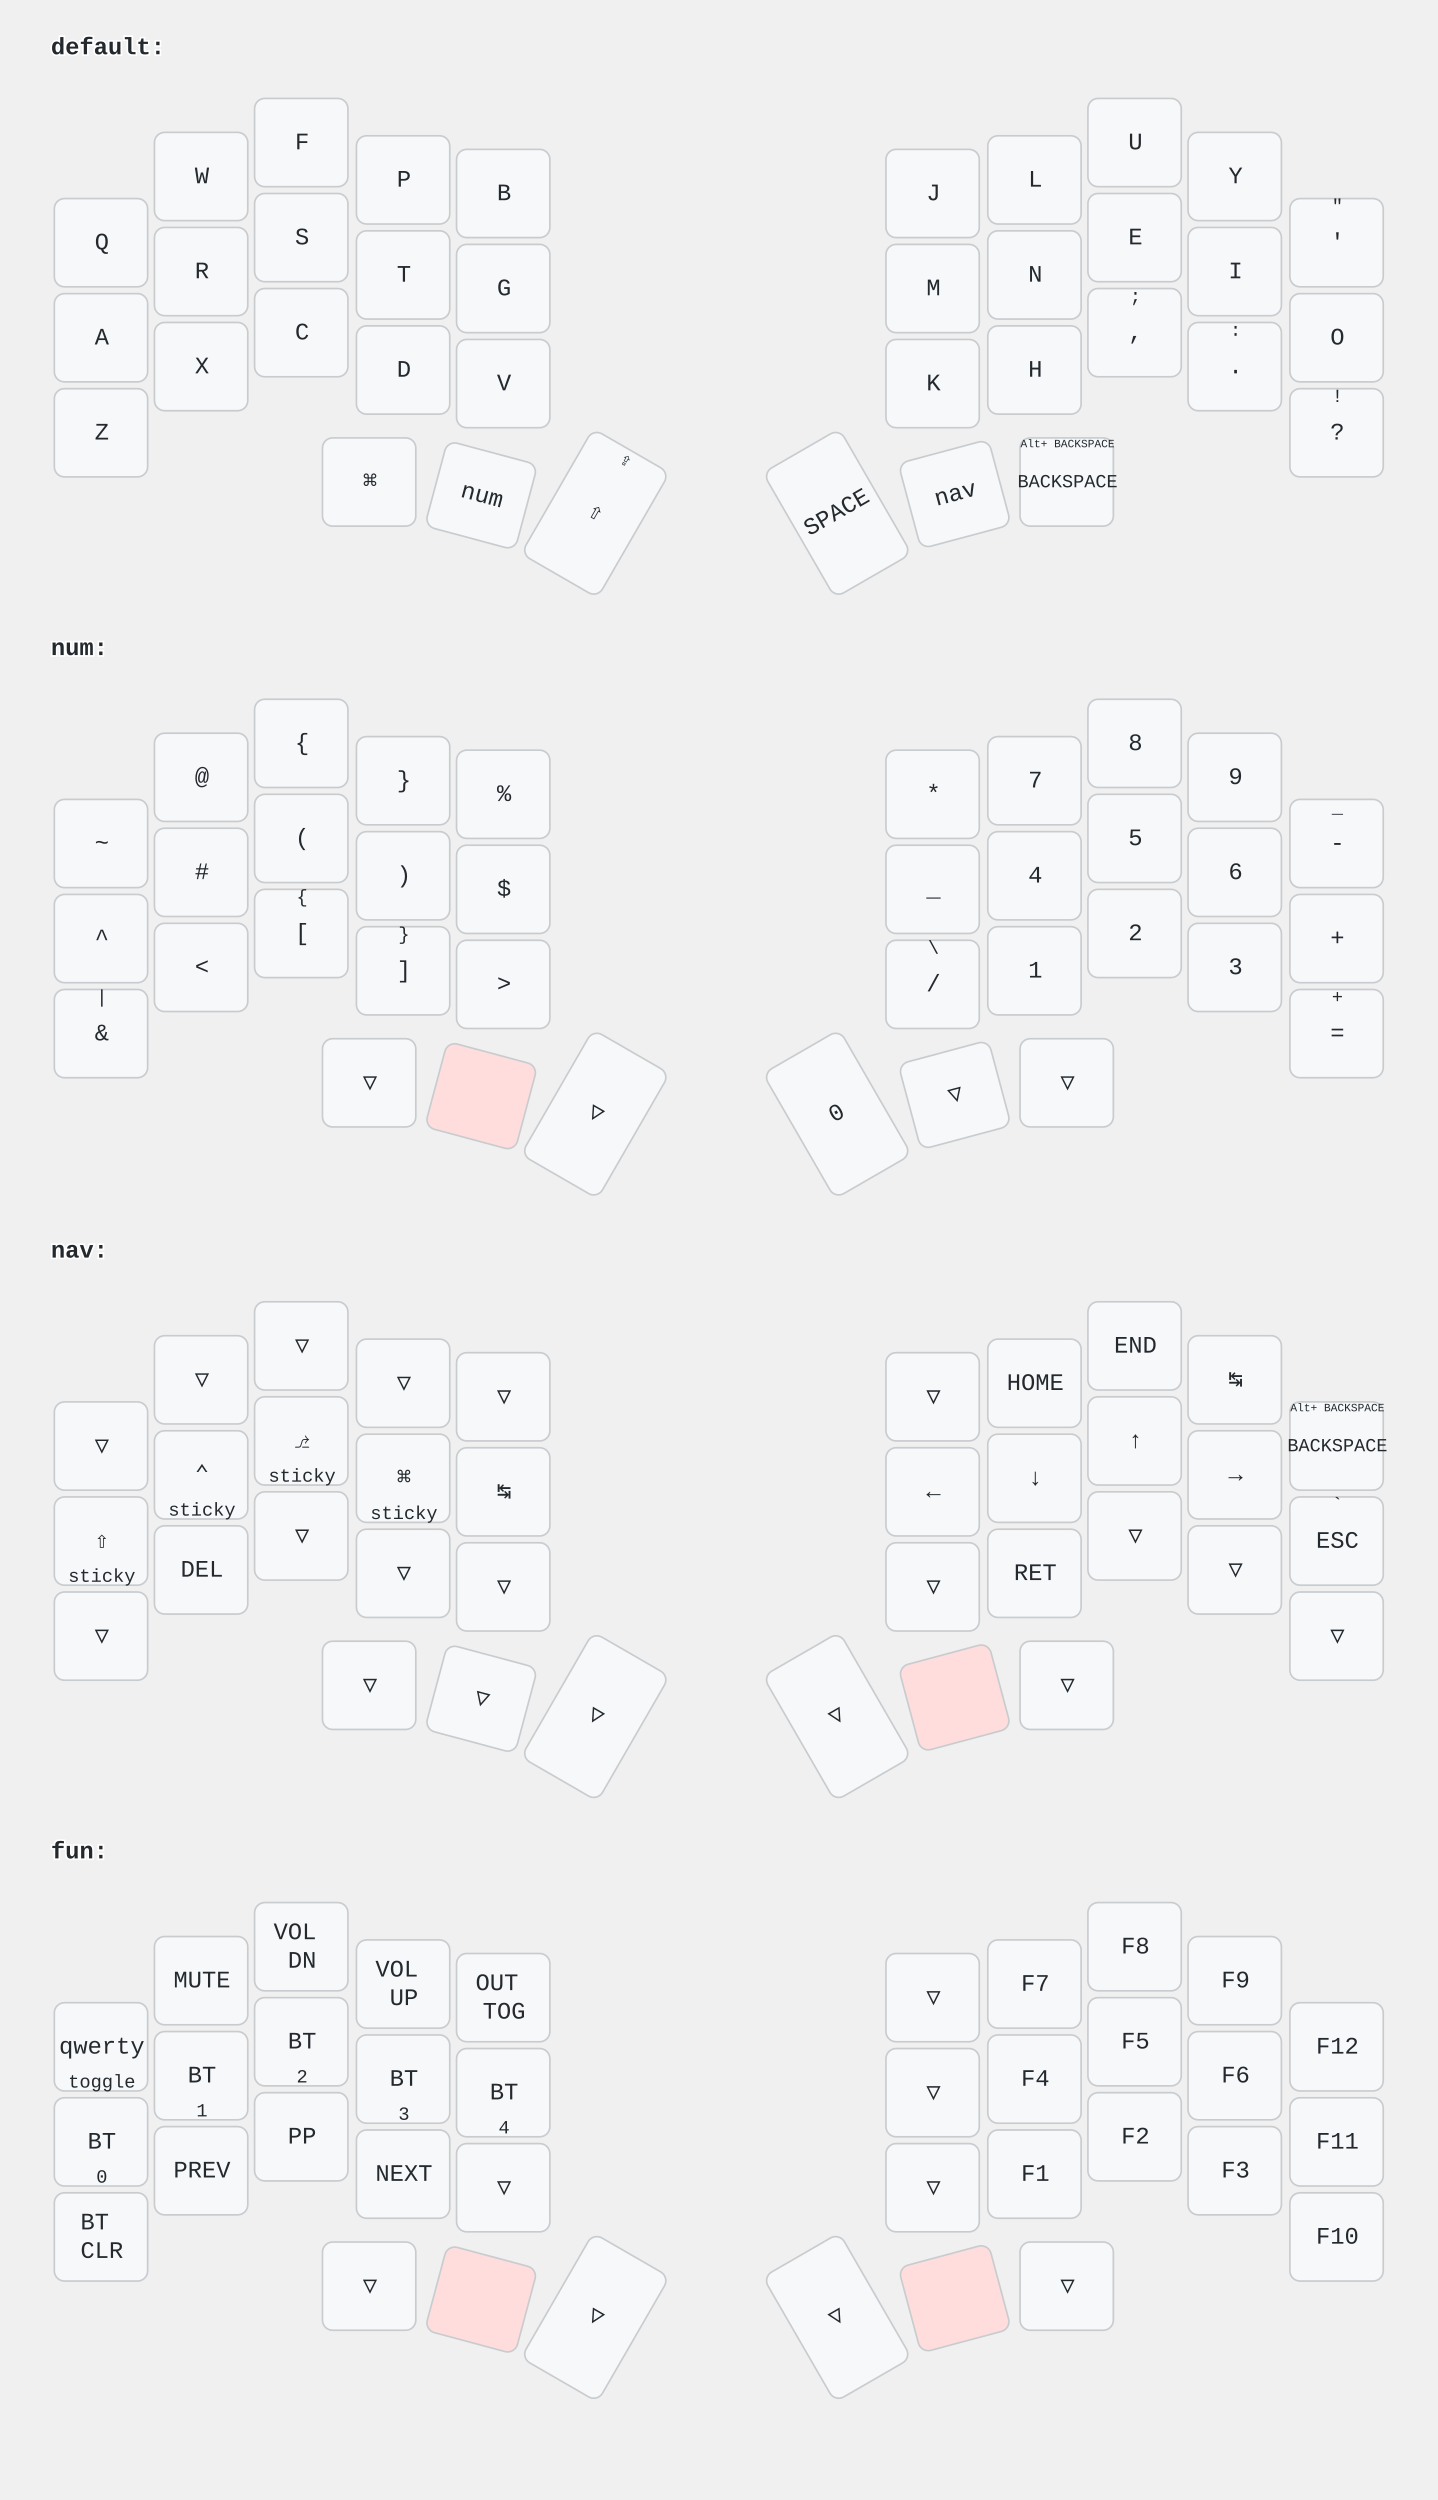
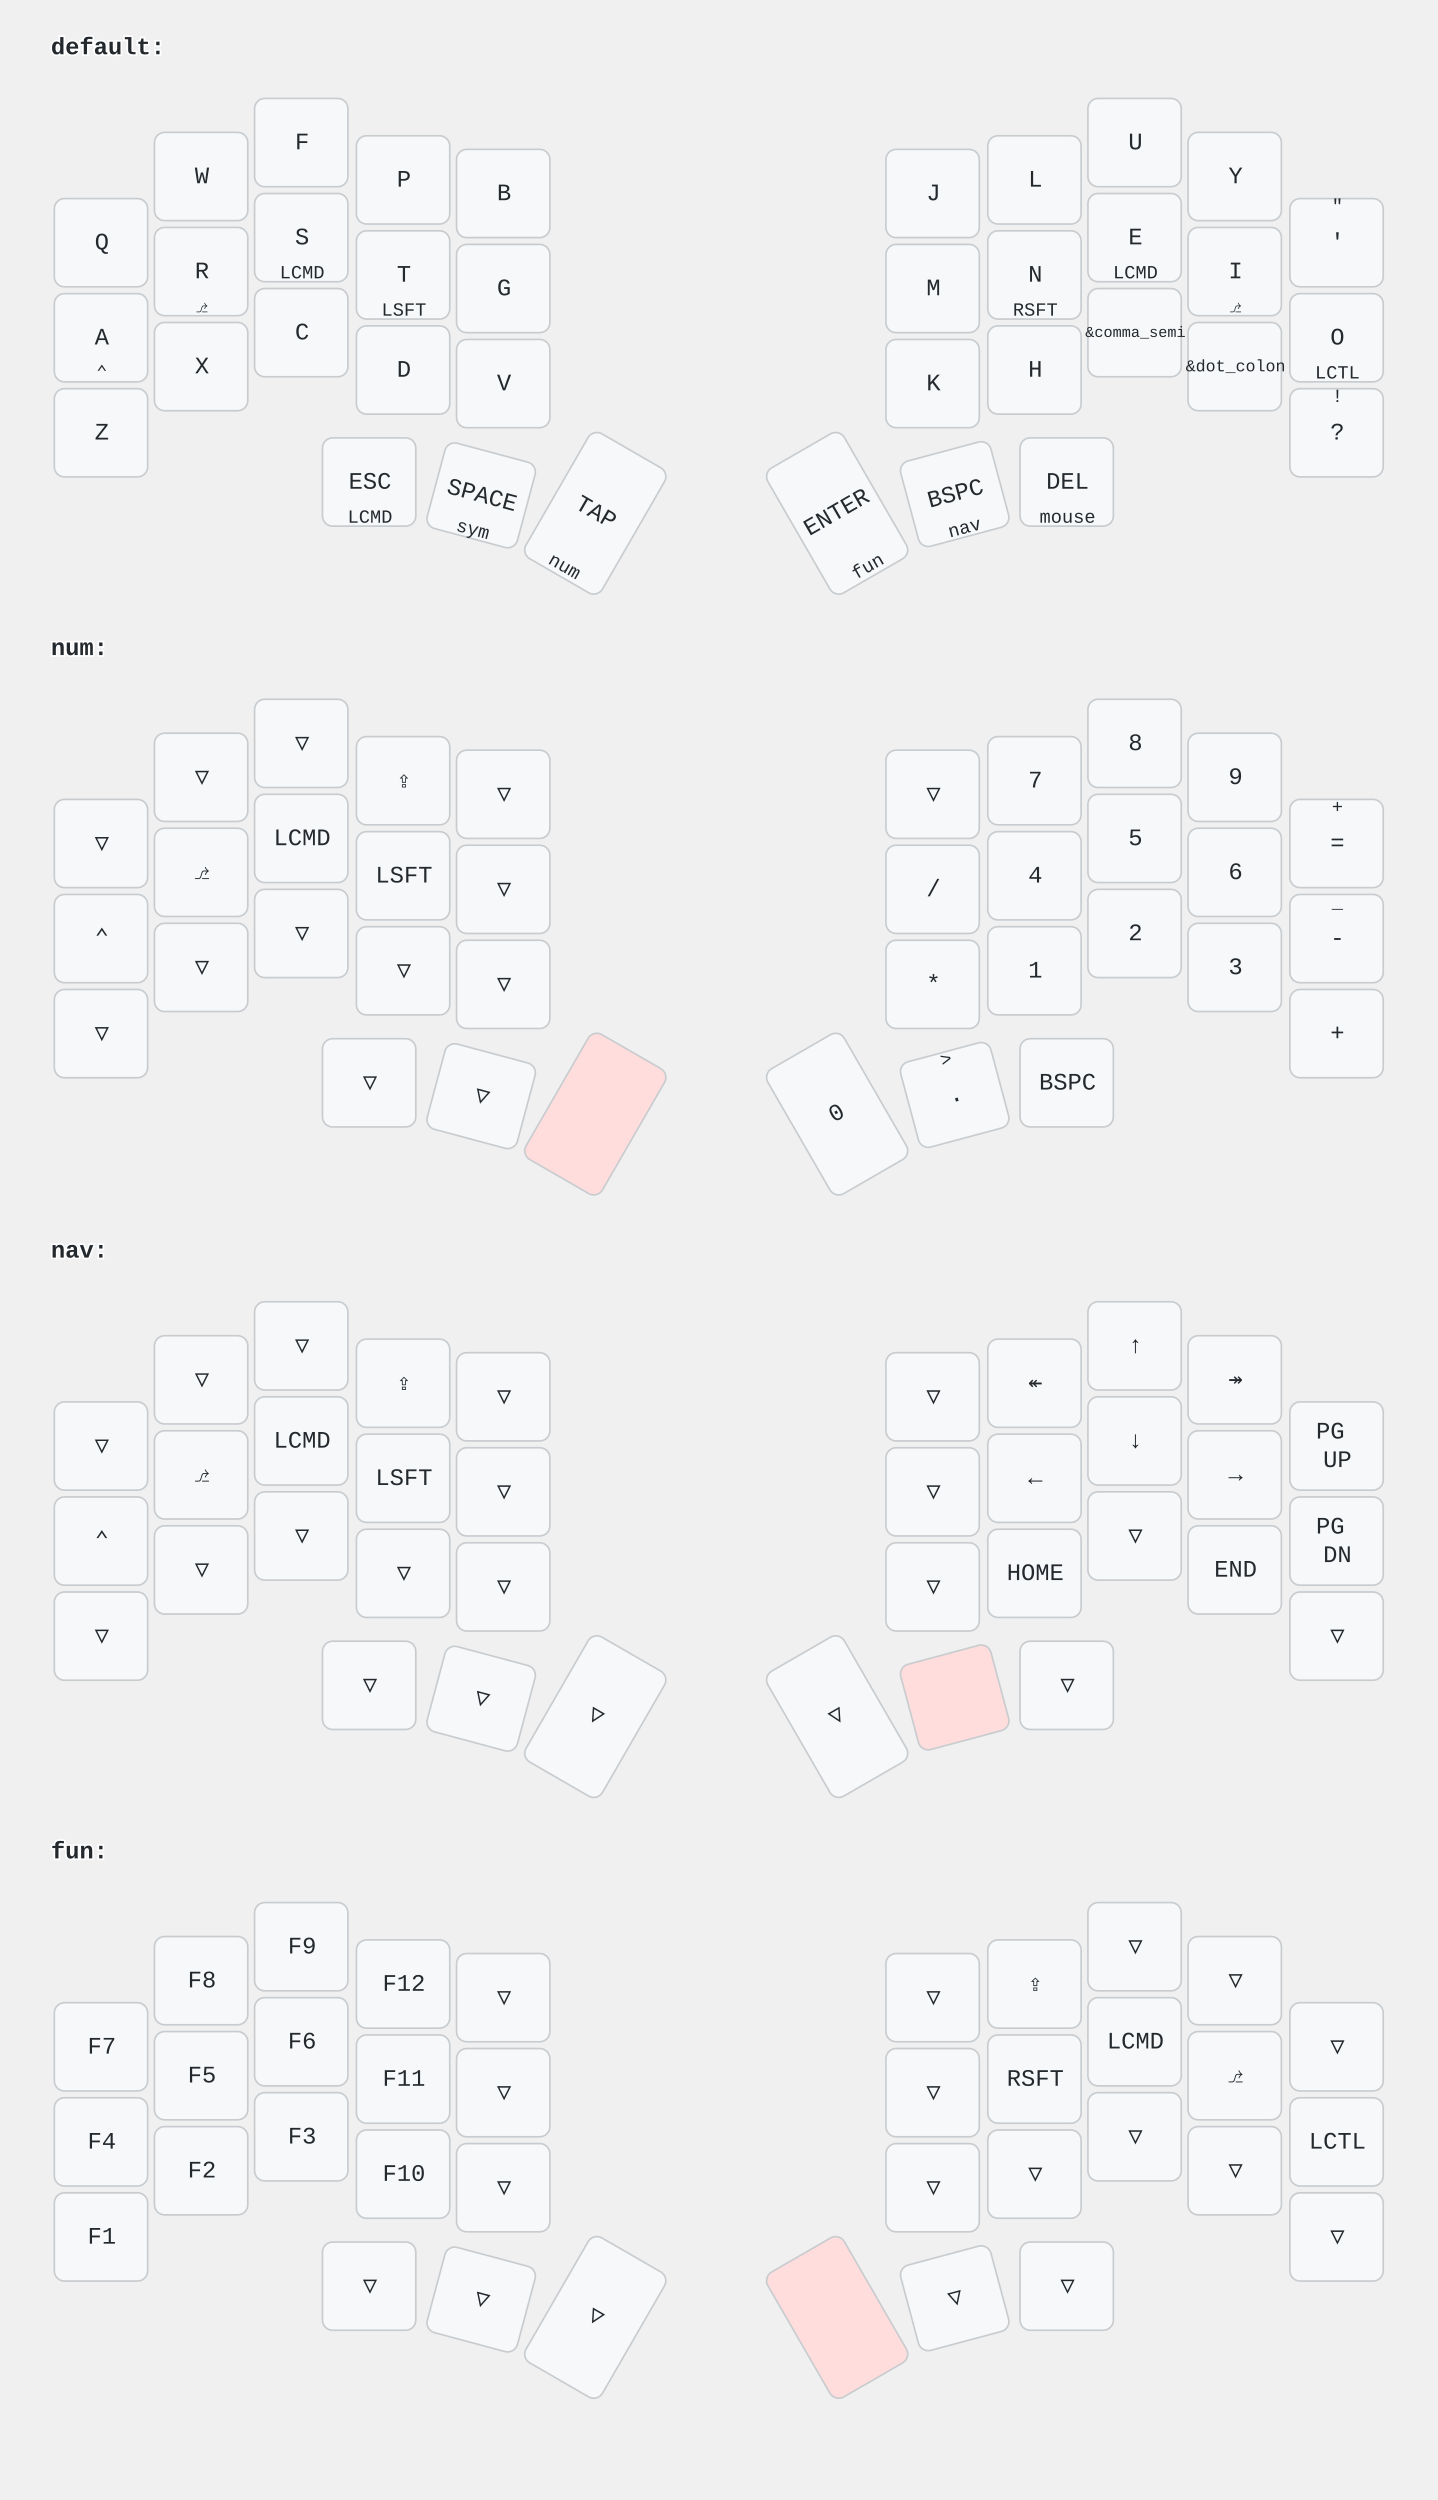
<svg xmlns="http://www.w3.org/2000/svg" width="847" height="1473" viewBox="0 0 847 1473" class="keymap">
  <style>/* font and background color specifications */
svg {
    font-family: SFMono-Regular,Consolas,Liberation Mono,Menlo,monospace;
    font-size: 14px;
    font-kerning: normal;
    text-rendering: optimizeLegibility;
    fill: #24292e;
}

/* default key styling */
rect {
    fill: #f6f8fa;
    stroke: #c9cccf;
    stroke-width: 1;
}

/* color accent for combo boxes */
rect.combo {
    fill: #cdf;
}

/* color accent for held keys */
rect.held, rect.combo.held {
    fill: #fdd;
}

/* color accent for ghost (optional) keys */
rect.ghost, rect.combo.ghost {
    fill: #ddd;
}

text {
    text-anchor: middle;
    dominant-baseline: middle;
}

/* styling for layer labels */
text.label {
    font-weight: bold;
    text-anchor: start;
    stroke: white;
    stroke-width: 2;
    paint-order: stroke;
}

/* styling for combo tap, and key hold/shifted label text */
text.combo, text.hold, text.shifted {
    font-size: 11px;
}

text.hold {
    text-anchor: middle;
    dominant-baseline: auto;
}

text.shifted {
    text-anchor: middle;
    dominant-baseline: hanging;
}

/* styling for hold/shifted label text in combo box */
text.combo.hold, text.combo.shifted {
    font-size: 8px;
}

/* styling for combo dendrons */
path {
    stroke-width: 1;
    stroke: gray;
    fill: none;
}
</style>
  <g transform="translate(30, 0)" class="layer-default">
-     <text x="0" y="28" class="label">default:</text>
+     <text x="0" y="28" class="label" id="default">default:</text>
    <g transform="translate(0, 56)">
      <g transform="translate(30, 87)" class="key keypos-0">
        <rect rx="6" ry="6" x="-28" y="-26" width="55" height="52" class="key" />
        <text x="0" y="0" class="key tap">Q</text>
      </g>
      <g transform="translate(89, 48)" class="key keypos-1">
        <rect rx="6" ry="6" x="-28" y="-26" width="55" height="52" class="key" />
        <text x="0" y="0" class="key tap">W</text>
      </g>
      <g transform="translate(148, 28)" class="key keypos-2">
        <rect rx="6" ry="6" x="-28" y="-26" width="55" height="52" class="key" />
        <text x="0" y="0" class="key tap">F</text>
      </g>
      <g transform="translate(208, 50)" class="key keypos-3">
        <rect rx="6" ry="6" x="-28" y="-26" width="55" height="52" class="key" />
        <text x="0" y="0" class="key tap">P</text>
      </g>
      <g transform="translate(267, 58)" class="key keypos-4">
        <rect rx="6" ry="6" x="-28" y="-26" width="55" height="52" class="key" />
        <text x="0" y="0" class="key tap">B</text>
      </g>
      <g transform="translate(520, 58)" class="key keypos-5">
        <rect rx="6" ry="6" x="-28" y="-26" width="55" height="52" class="key" />
        <text x="0" y="0" class="key tap">J</text>
      </g>
      <g transform="translate(580, 50)" class="key keypos-6">
        <rect rx="6" ry="6" x="-28" y="-26" width="55" height="52" class="key" />
        <text x="0" y="0" class="key tap">L</text>
      </g>
      <g transform="translate(639, 28)" class="key keypos-7">
        <rect rx="6" ry="6" x="-28" y="-26" width="55" height="52" class="key" />
        <text x="0" y="0" class="key tap">U</text>
      </g>
      <g transform="translate(698, 48)" class="key keypos-8">
        <rect rx="6" ry="6" x="-28" y="-26" width="55" height="52" class="key" />
        <text x="0" y="0" class="key tap">Y</text>
      </g>
      <g transform="translate(758, 87)" class="key keypos-9">
        <rect rx="6" ry="6" x="-28" y="-26" width="55" height="52" class="key" />
        <text x="0" y="0" class="key tap">'</text>
        <text x="0" y="-24" class="key shifted">"</text>
      </g>
      <g transform="translate(30, 143)" class="key keypos-10">
        <rect rx="6" ry="6" x="-28" y="-26" width="55" height="52" class="key" />
        <text x="0" y="0" class="key tap">A</text>
+         <text x="0" y="24" class="key hold">⌃</text>
      </g>
      <g transform="translate(89, 104)" class="key keypos-11">
        <rect rx="6" ry="6" x="-28" y="-26" width="55" height="52" class="key" />
        <text x="0" y="0" class="key tap">R</text>
+         <text x="0" y="24" class="key hold">⎇</text>
      </g>
      <g transform="translate(148, 84)" class="key keypos-12">
        <rect rx="6" ry="6" x="-28" y="-26" width="55" height="52" class="key" />
        <text x="0" y="0" class="key tap">S</text>
+         <text x="0" y="24" class="key hold">LCMD</text>
      </g>
      <g transform="translate(208, 106)" class="key keypos-13">
        <rect rx="6" ry="6" x="-28" y="-26" width="55" height="52" class="key" />
        <text x="0" y="0" class="key tap">T</text>
+         <text x="0" y="24" class="key hold">LSFT</text>
      </g>
      <g transform="translate(267, 114)" class="key keypos-14">
        <rect rx="6" ry="6" x="-28" y="-26" width="55" height="52" class="key" />
        <text x="0" y="0" class="key tap">G</text>
      </g>
      <g transform="translate(520, 114)" class="key keypos-15">
        <rect rx="6" ry="6" x="-28" y="-26" width="55" height="52" class="key" />
        <text x="0" y="0" class="key tap">M</text>
      </g>
      <g transform="translate(580, 106)" class="key keypos-16">
        <rect rx="6" ry="6" x="-28" y="-26" width="55" height="52" class="key" />
        <text x="0" y="0" class="key tap">N</text>
+         <text x="0" y="24" class="key hold">RSFT</text>
      </g>
      <g transform="translate(639, 84)" class="key keypos-17">
        <rect rx="6" ry="6" x="-28" y="-26" width="55" height="52" class="key" />
        <text x="0" y="0" class="key tap">E</text>
+         <text x="0" y="24" class="key hold">LCMD</text>
      </g>
      <g transform="translate(698, 104)" class="key keypos-18">
        <rect rx="6" ry="6" x="-28" y="-26" width="55" height="52" class="key" />
        <text x="0" y="0" class="key tap">I</text>
+         <text x="0" y="24" class="key hold">⎇</text>
      </g>
      <g transform="translate(758, 143)" class="key keypos-19">
        <rect rx="6" ry="6" x="-28" y="-26" width="55" height="52" class="key" />
        <text x="0" y="0" class="key tap">O</text>
+         <text x="0" y="24" class="key hold">LCTL</text>
      </g>
      <g transform="translate(30, 199)" class="key keypos-20">
        <rect rx="6" ry="6" x="-28" y="-26" width="55" height="52" class="key" />
        <text x="0" y="0" class="key tap">Z</text>
      </g>
      <g transform="translate(89, 160)" class="key keypos-21">
        <rect rx="6" ry="6" x="-28" y="-26" width="55" height="52" class="key" />
        <text x="0" y="0" class="key tap">X</text>
      </g>
      <g transform="translate(148, 140)" class="key keypos-22">
        <rect rx="6" ry="6" x="-28" y="-26" width="55" height="52" class="key" />
        <text x="0" y="0" class="key tap">C</text>
      </g>
      <g transform="translate(208, 162)" class="key keypos-23">
        <rect rx="6" ry="6" x="-28" y="-26" width="55" height="52" class="key" />
        <text x="0" y="0" class="key tap">D</text>
      </g>
      <g transform="translate(267, 170)" class="key keypos-24">
        <rect rx="6" ry="6" x="-28" y="-26" width="55" height="52" class="key" />
        <text x="0" y="0" class="key tap">V</text>
      </g>
      <g transform="translate(520, 170)" class="key keypos-25">
        <rect rx="6" ry="6" x="-28" y="-26" width="55" height="52" class="key" />
        <text x="0" y="0" class="key tap">K</text>
      </g>
      <g transform="translate(580, 162)" class="key keypos-26">
        <rect rx="6" ry="6" x="-28" y="-26" width="55" height="52" class="key" />
        <text x="0" y="0" class="key tap">H</text>
      </g>
      <g transform="translate(639, 140)" class="key keypos-27">
        <rect rx="6" ry="6" x="-28" y="-26" width="55" height="52" class="key" />
-         <text x="0" y="0" class="key tap">,</text>
-         <text x="0" y="-24" class="key shifted">;</text>
+         <text x="0" y="0" class="key tap">
+           <tspan style="font-size: 64%">&amp;comma_semi</tspan>
+         </text>
      </g>
      <g transform="translate(698, 160)" class="key keypos-28">
        <rect rx="6" ry="6" x="-28" y="-26" width="55" height="52" class="key" />
-         <text x="0" y="0" class="key tap">.</text>
-         <text x="0" y="-24" class="key shifted">:</text>
+         <text x="0" y="0" class="key tap">
+           <tspan style="font-size: 70%">&amp;dot_colon</tspan>
+         </text>
      </g>
      <g transform="translate(758, 199)" class="key keypos-29">
        <rect rx="6" ry="6" x="-28" y="-26" width="55" height="52" class="key" />
        <text x="0" y="0" class="key tap">?</text>
        <text x="0" y="-24" class="key shifted">!</text>
      </g>
      <g transform="translate(188, 228)" class="key keypos-30">
        <rect rx="6" ry="6" x="-28" y="-26" width="55" height="52" class="key" />
-         <text x="0" y="0" class="key tap">⌘</text>
+         <text x="0" y="0" class="key tap">ESC</text>
+         <text x="0" y="24" class="key hold">LCMD</text>
      </g>
      <g transform="translate(254, 236) rotate(15.0)" class="key keypos-31">
        <rect rx="6" ry="6" x="-28" y="-26" width="55" height="52" class="key" />
-         <text x="0" y="0" class="key tap">num</text>
+         <text x="0" y="0" class="key tap">SPACE</text>
+         <text x="0" y="24" class="key hold">sym</text>
      </g>
      <g transform="translate(321, 246) rotate(30.0)" class="key keypos-32">
        <rect rx="6" ry="6" x="-26" y="-42" width="52" height="85" class="key" />
-         <text x="0" y="0" class="key tap">⇧</text>
-         <text x="0" y="-40" class="key shifted">⇪</text>
+         <text x="0" y="0" class="key tap">TAP</text>
+         <a href="#num">
+           <text x="0" y="40" class="key hold layer-activator">num</text>
+         </a>
      </g>
      <g transform="translate(463, 246) rotate(-30.0)" class="key keypos-33">
        <rect rx="6" ry="6" x="-26" y="-42" width="52" height="85" class="key" />
-         <text x="0" y="0" class="key tap">SPACE</text>
+         <text x="0" y="0" class="key tap">ENTER</text>
+         <a href="#fun">
+           <text x="0" y="40" class="key hold layer-activator">fun</text>
+         </a>
      </g>
      <g transform="translate(533, 235) rotate(-15.0)" class="key keypos-34">
        <rect rx="6" ry="6" x="-28" y="-26" width="55" height="52" class="key" />
-         <text x="0" y="0" class="key tap">nav</text>
+         <text x="0" y="0" class="key tap">BSPC</text>
+         <a href="#nav">
+           <text x="0" y="24" class="key hold layer-activator">nav</text>
+         </a>
      </g>
      <g transform="translate(599, 228)" class="key keypos-35">
        <rect rx="6" ry="6" x="-28" y="-26" width="55" height="52" class="key" />
-         <text x="0" y="0" class="key tap">
-           <tspan style="font-size: 78%">BACKSPACE</tspan>
-         </text>
-         <text x="0" y="-24" class="key shifted">
-           <tspan style="font-size: 60%">Alt+ BACKSPACE</tspan>
-         </text>
+         <text x="0" y="0" class="key tap">DEL</text>
+         <text x="0" y="24" class="key hold">mouse</text>
      </g>
    </g>
  </g>
  <g transform="translate(30, 354)" class="layer-num">
-     <text x="0" y="28" class="label">num:</text>
+     <text x="0" y="28" class="label" id="num">num:</text>
    <g transform="translate(0, 56)">
-       <g transform="translate(30, 87)" class="key keypos-0">
-         <rect rx="6" ry="6" x="-28" y="-26" width="55" height="52" class="key" />
-         <text x="0" y="0" class="key tap">~</text>
-       </g>
-       <g transform="translate(89, 48)" class="key keypos-1">
-         <rect rx="6" ry="6" x="-28" y="-26" width="55" height="52" class="key" />
-         <text x="0" y="0" class="key tap">@</text>
-       </g>
-       <g transform="translate(148, 28)" class="key keypos-2">
-         <rect rx="6" ry="6" x="-28" y="-26" width="55" height="52" class="key" />
-         <text x="0" y="0" class="key tap">{</text>
+       <g transform="translate(30, 87)" class="key trans keypos-0">
+         <rect rx="6" ry="6" x="-28" y="-26" width="55" height="52" class="key trans" />
+         <text x="0" y="0" class="key trans tap">▽</text>
+       </g>
+       <g transform="translate(89, 48)" class="key trans keypos-1">
+         <rect rx="6" ry="6" x="-28" y="-26" width="55" height="52" class="key trans" />
+         <text x="0" y="0" class="key trans tap">▽</text>
+       </g>
+       <g transform="translate(148, 28)" class="key trans keypos-2">
+         <rect rx="6" ry="6" x="-28" y="-26" width="55" height="52" class="key trans" />
+         <text x="0" y="0" class="key trans tap">▽</text>
      </g>
      <g transform="translate(208, 50)" class="key keypos-3">
        <rect rx="6" ry="6" x="-28" y="-26" width="55" height="52" class="key" />
-         <text x="0" y="0" class="key tap">}</text>
-       </g>
-       <g transform="translate(267, 58)" class="key keypos-4">
-         <rect rx="6" ry="6" x="-28" y="-26" width="55" height="52" class="key" />
-         <text x="0" y="0" class="key tap">%</text>
-       </g>
-       <g transform="translate(520, 58)" class="key keypos-5">
-         <rect rx="6" ry="6" x="-28" y="-26" width="55" height="52" class="key" />
-         <text x="0" y="0" class="key tap">*</text>
+         <text x="0" y="0" class="key tap">⇪</text>
+       </g>
+       <g transform="translate(267, 58)" class="key trans keypos-4">
+         <rect rx="6" ry="6" x="-28" y="-26" width="55" height="52" class="key trans" />
+         <text x="0" y="0" class="key trans tap">▽</text>
+       </g>
+       <g transform="translate(520, 58)" class="key trans keypos-5">
+         <rect rx="6" ry="6" x="-28" y="-26" width="55" height="52" class="key trans" />
+         <text x="0" y="0" class="key trans tap">▽</text>
      </g>
      <g transform="translate(580, 50)" class="key keypos-6">
        <rect rx="6" ry="6" x="-28" y="-26" width="55" height="52" class="key" />
        <text x="0" y="0" class="key tap">7</text>
      </g>
      <g transform="translate(639, 28)" class="key keypos-7">
        <rect rx="6" ry="6" x="-28" y="-26" width="55" height="52" class="key" />
        <text x="0" y="0" class="key tap">8</text>
      </g>
      <g transform="translate(698, 48)" class="key keypos-8">
        <rect rx="6" ry="6" x="-28" y="-26" width="55" height="52" class="key" />
        <text x="0" y="0" class="key tap">9</text>
      </g>
      <g transform="translate(758, 87)" class="key keypos-9">
+         <rect rx="6" ry="6" x="-28" y="-26" width="55" height="52" class="key" />
+         <text x="0" y="0" class="key tap">=</text>
+         <text x="0" y="-24" class="key shifted">+</text>
+       </g>
+       <g transform="translate(30, 143)" class="key keypos-10">
+         <rect rx="6" ry="6" x="-28" y="-26" width="55" height="52" class="key" />
+         <text x="0" y="0" class="key tap">⌃</text>
+       </g>
+       <g transform="translate(89, 104)" class="key keypos-11">
+         <rect rx="6" ry="6" x="-28" y="-26" width="55" height="52" class="key" />
+         <text x="0" y="0" class="key tap">⎇</text>
+       </g>
+       <g transform="translate(148, 84)" class="key keypos-12">
+         <rect rx="6" ry="6" x="-28" y="-26" width="55" height="52" class="key" />
+         <text x="0" y="0" class="key tap">LCMD</text>
+       </g>
+       <g transform="translate(208, 106)" class="key keypos-13">
+         <rect rx="6" ry="6" x="-28" y="-26" width="55" height="52" class="key" />
+         <text x="0" y="0" class="key tap">LSFT</text>
+       </g>
+       <g transform="translate(267, 114)" class="key trans keypos-14">
+         <rect rx="6" ry="6" x="-28" y="-26" width="55" height="52" class="key trans" />
+         <text x="0" y="0" class="key trans tap">▽</text>
+       </g>
+       <g transform="translate(520, 114)" class="key keypos-15">
+         <rect rx="6" ry="6" x="-28" y="-26" width="55" height="52" class="key" />
+         <text x="0" y="0" class="key tap">/</text>
+       </g>
+       <g transform="translate(580, 106)" class="key keypos-16">
+         <rect rx="6" ry="6" x="-28" y="-26" width="55" height="52" class="key" />
+         <text x="0" y="0" class="key tap">4</text>
+       </g>
+       <g transform="translate(639, 84)" class="key keypos-17">
+         <rect rx="6" ry="6" x="-28" y="-26" width="55" height="52" class="key" />
+         <text x="0" y="0" class="key tap">5</text>
+       </g>
+       <g transform="translate(698, 104)" class="key keypos-18">
+         <rect rx="6" ry="6" x="-28" y="-26" width="55" height="52" class="key" />
+         <text x="0" y="0" class="key tap">6</text>
+       </g>
+       <g transform="translate(758, 143)" class="key keypos-19">
        <rect rx="6" ry="6" x="-28" y="-26" width="55" height="52" class="key" />
        <text x="0" y="0" class="key tap">-</text>
        <text x="0" y="-24" class="key shifted">_</text>
      </g>
-       <g transform="translate(30, 143)" class="key keypos-10">
-         <rect rx="6" ry="6" x="-28" y="-26" width="55" height="52" class="key" />
-         <text x="0" y="0" class="key tap">^</text>
-       </g>
-       <g transform="translate(89, 104)" class="key keypos-11">
-         <rect rx="6" ry="6" x="-28" y="-26" width="55" height="52" class="key" />
-         <text x="0" y="0" class="key tap">#</text>
-       </g>
-       <g transform="translate(148, 84)" class="key keypos-12">
-         <rect rx="6" ry="6" x="-28" y="-26" width="55" height="52" class="key" />
-         <text x="0" y="0" class="key tap">(</text>
-       </g>
-       <g transform="translate(208, 106)" class="key keypos-13">
-         <rect rx="6" ry="6" x="-28" y="-26" width="55" height="52" class="key" />
-         <text x="0" y="0" class="key tap">)</text>
-       </g>
-       <g transform="translate(267, 114)" class="key keypos-14">
-         <rect rx="6" ry="6" x="-28" y="-26" width="55" height="52" class="key" />
-         <text x="0" y="0" class="key tap">$</text>
-       </g>
-       <g transform="translate(520, 114)" class="key keypos-15">
-         <rect rx="6" ry="6" x="-28" y="-26" width="55" height="52" class="key" />
-         <text x="0" y="0" class="key tap">_</text>
-       </g>
-       <g transform="translate(580, 106)" class="key keypos-16">
-         <rect rx="6" ry="6" x="-28" y="-26" width="55" height="52" class="key" />
-         <text x="0" y="0" class="key tap">4</text>
-       </g>
-       <g transform="translate(639, 84)" class="key keypos-17">
-         <rect rx="6" ry="6" x="-28" y="-26" width="55" height="52" class="key" />
-         <text x="0" y="0" class="key tap">5</text>
-       </g>
-       <g transform="translate(698, 104)" class="key keypos-18">
-         <rect rx="6" ry="6" x="-28" y="-26" width="55" height="52" class="key" />
-         <text x="0" y="0" class="key tap">6</text>
-       </g>
-       <g transform="translate(758, 143)" class="key keypos-19">
+       <g transform="translate(30, 199)" class="key trans keypos-20">
+         <rect rx="6" ry="6" x="-28" y="-26" width="55" height="52" class="key trans" />
+         <text x="0" y="0" class="key trans tap">▽</text>
+       </g>
+       <g transform="translate(89, 160)" class="key trans keypos-21">
+         <rect rx="6" ry="6" x="-28" y="-26" width="55" height="52" class="key trans" />
+         <text x="0" y="0" class="key trans tap">▽</text>
+       </g>
+       <g transform="translate(148, 140)" class="key trans keypos-22">
+         <rect rx="6" ry="6" x="-28" y="-26" width="55" height="52" class="key trans" />
+         <text x="0" y="0" class="key trans tap">▽</text>
+       </g>
+       <g transform="translate(208, 162)" class="key trans keypos-23">
+         <rect rx="6" ry="6" x="-28" y="-26" width="55" height="52" class="key trans" />
+         <text x="0" y="0" class="key trans tap">▽</text>
+       </g>
+       <g transform="translate(267, 170)" class="key trans keypos-24">
+         <rect rx="6" ry="6" x="-28" y="-26" width="55" height="52" class="key trans" />
+         <text x="0" y="0" class="key trans tap">▽</text>
+       </g>
+       <g transform="translate(520, 170)" class="key keypos-25">
+         <rect rx="6" ry="6" x="-28" y="-26" width="55" height="52" class="key" />
+         <text x="0" y="0" class="key tap">*</text>
+       </g>
+       <g transform="translate(580, 162)" class="key keypos-26">
+         <rect rx="6" ry="6" x="-28" y="-26" width="55" height="52" class="key" />
+         <text x="0" y="0" class="key tap">1</text>
+       </g>
+       <g transform="translate(639, 140)" class="key keypos-27">
+         <rect rx="6" ry="6" x="-28" y="-26" width="55" height="52" class="key" />
+         <text x="0" y="0" class="key tap">2</text>
+       </g>
+       <g transform="translate(698, 160)" class="key keypos-28">
+         <rect rx="6" ry="6" x="-28" y="-26" width="55" height="52" class="key" />
+         <text x="0" y="0" class="key tap">3</text>
+       </g>
+       <g transform="translate(758, 199)" class="key keypos-29">
        <rect rx="6" ry="6" x="-28" y="-26" width="55" height="52" class="key" />
        <text x="0" y="0" class="key tap">+</text>
      </g>
-       <g transform="translate(30, 199)" class="key keypos-20">
-         <rect rx="6" ry="6" x="-28" y="-26" width="55" height="52" class="key" />
-         <text x="0" y="0" class="key tap">&amp;</text>
-         <text x="0" y="-24" class="key shifted">|</text>
-       </g>
-       <g transform="translate(89, 160)" class="key keypos-21">
-         <rect rx="6" ry="6" x="-28" y="-26" width="55" height="52" class="key" />
-         <text x="0" y="0" class="key tap">&lt;</text>
-       </g>
-       <g transform="translate(148, 140)" class="key keypos-22">
-         <rect rx="6" ry="6" x="-28" y="-26" width="55" height="52" class="key" />
-         <text x="0" y="0" class="key tap">[</text>
-         <text x="0" y="-24" class="key shifted">{</text>
-       </g>
-       <g transform="translate(208, 162)" class="key keypos-23">
-         <rect rx="6" ry="6" x="-28" y="-26" width="55" height="52" class="key" />
-         <text x="0" y="0" class="key tap">]</text>
-         <text x="0" y="-24" class="key shifted">}</text>
-       </g>
-       <g transform="translate(267, 170)" class="key keypos-24">
-         <rect rx="6" ry="6" x="-28" y="-26" width="55" height="52" class="key" />
-         <text x="0" y="0" class="key tap">&gt;</text>
-       </g>
-       <g transform="translate(520, 170)" class="key keypos-25">
-         <rect rx="6" ry="6" x="-28" y="-26" width="55" height="52" class="key" />
-         <text x="0" y="0" class="key tap">/</text>
-         <text x="0" y="-24" class="key shifted">\</text>
-       </g>
-       <g transform="translate(580, 162)" class="key keypos-26">
-         <rect rx="6" ry="6" x="-28" y="-26" width="55" height="52" class="key" />
-         <text x="0" y="0" class="key tap">1</text>
-       </g>
-       <g transform="translate(639, 140)" class="key keypos-27">
-         <rect rx="6" ry="6" x="-28" y="-26" width="55" height="52" class="key" />
-         <text x="0" y="0" class="key tap">2</text>
-       </g>
-       <g transform="translate(698, 160)" class="key keypos-28">
-         <rect rx="6" ry="6" x="-28" y="-26" width="55" height="52" class="key" />
-         <text x="0" y="0" class="key tap">3</text>
-       </g>
-       <g transform="translate(758, 199)" class="key keypos-29">
-         <rect rx="6" ry="6" x="-28" y="-26" width="55" height="52" class="key" />
-         <text x="0" y="0" class="key tap">=</text>
-         <text x="0" y="-24" class="key shifted">+</text>
-       </g>
      <g transform="translate(188, 228)" class="key trans keypos-30">
        <rect rx="6" ry="6" x="-28" y="-26" width="55" height="52" class="key trans" />
        <text x="0" y="0" class="key trans tap">▽</text>
      </g>
-       <g transform="translate(254, 236) rotate(15.0)" class="key held keypos-31">
-         <rect rx="6" ry="6" x="-28" y="-26" width="55" height="52" class="key held" />
-       </g>
-       <g transform="translate(321, 246) rotate(30.0)" class="key trans keypos-32">
-         <rect rx="6" ry="6" x="-26" y="-42" width="52" height="85" class="key trans" />
-         <text x="0" y="0" class="key trans tap">▽</text>
+       <g transform="translate(254, 236) rotate(15.0)" class="key trans keypos-31">
+         <rect rx="6" ry="6" x="-28" y="-26" width="55" height="52" class="key trans" />
+         <text x="0" y="0" class="key trans tap">▽</text>
+       </g>
+       <g transform="translate(321, 246) rotate(30.0)" class="key held keypos-32">
+         <rect rx="6" ry="6" x="-26" y="-42" width="52" height="85" class="key held" />
      </g>
      <g transform="translate(463, 246) rotate(-30.0)" class="key keypos-33">
        <rect rx="6" ry="6" x="-26" y="-42" width="52" height="85" class="key" />
        <text x="0" y="0" class="key tap">0</text>
      </g>
-       <g transform="translate(533, 235) rotate(-15.0)" class="key trans keypos-34">
-         <rect rx="6" ry="6" x="-28" y="-26" width="55" height="52" class="key trans" />
-         <text x="0" y="0" class="key trans tap">▽</text>
-       </g>
-       <g transform="translate(599, 228)" class="key trans keypos-35">
-         <rect rx="6" ry="6" x="-28" y="-26" width="55" height="52" class="key trans" />
-         <text x="0" y="0" class="key trans tap">▽</text>
+       <g transform="translate(533, 235) rotate(-15.0)" class="key keypos-34">
+         <rect rx="6" ry="6" x="-28" y="-26" width="55" height="52" class="key" />
+         <text x="0" y="0" class="key tap">.</text>
+         <text x="0" y="-24" class="key shifted">&gt;</text>
+       </g>
+       <g transform="translate(599, 228)" class="key keypos-35">
+         <rect rx="6" ry="6" x="-28" y="-26" width="55" height="52" class="key" />
+         <text x="0" y="0" class="key tap">BSPC</text>
      </g>
    </g>
  </g>
  <g transform="translate(30, 709)" class="layer-nav">
-     <text x="0" y="28" class="label">nav:</text>
+     <text x="0" y="28" class="label" id="nav">nav:</text>
    <g transform="translate(0, 56)">
      <g transform="translate(30, 87)" class="key trans keypos-0">
        <rect rx="6" ry="6" x="-28" y="-26" width="55" height="52" class="key trans" />
        <text x="0" y="0" class="key trans tap">▽</text>
      </g>
      <g transform="translate(89, 48)" class="key trans keypos-1">
        <rect rx="6" ry="6" x="-28" y="-26" width="55" height="52" class="key trans" />
        <text x="0" y="0" class="key trans tap">▽</text>
      </g>
      <g transform="translate(148, 28)" class="key trans keypos-2">
        <rect rx="6" ry="6" x="-28" y="-26" width="55" height="52" class="key trans" />
        <text x="0" y="0" class="key trans tap">▽</text>
      </g>
-       <g transform="translate(208, 50)" class="key trans keypos-3">
-         <rect rx="6" ry="6" x="-28" y="-26" width="55" height="52" class="key trans" />
-         <text x="0" y="0" class="key trans tap">▽</text>
+       <g transform="translate(208, 50)" class="key keypos-3">
+         <rect rx="6" ry="6" x="-28" y="-26" width="55" height="52" class="key" />
+         <text x="0" y="0" class="key tap">⇪</text>
      </g>
      <g transform="translate(267, 58)" class="key trans keypos-4">
        <rect rx="6" ry="6" x="-28" y="-26" width="55" height="52" class="key trans" />
        <text x="0" y="0" class="key trans tap">▽</text>
      </g>
      <g transform="translate(520, 58)" class="key trans keypos-5">
        <rect rx="6" ry="6" x="-28" y="-26" width="55" height="52" class="key trans" />
        <text x="0" y="0" class="key trans tap">▽</text>
      </g>
      <g transform="translate(580, 50)" class="key keypos-6">
        <rect rx="6" ry="6" x="-28" y="-26" width="55" height="52" class="key" />
+         <text x="0" y="0" class="key tap">↞</text>
+       </g>
+       <g transform="translate(639, 28)" class="key keypos-7">
+         <rect rx="6" ry="6" x="-28" y="-26" width="55" height="52" class="key" />
+         <text x="0" y="0" class="key tap">↑</text>
+       </g>
+       <g transform="translate(698, 48)" class="key keypos-8">
+         <rect rx="6" ry="6" x="-28" y="-26" width="55" height="52" class="key" />
+         <text x="0" y="0" class="key tap">↠</text>
+       </g>
+       <g transform="translate(758, 87)" class="key keypos-9">
+         <rect rx="6" ry="6" x="-28" y="-26" width="55" height="52" class="key" />
+         <text x="0" y="0" class="key tap">
+           <tspan x="0" dy="-0.6em">PG</tspan>
+           <tspan x="0" dy="1.2em">UP</tspan>
+         </text>
+       </g>
+       <g transform="translate(30, 143)" class="key keypos-10">
+         <rect rx="6" ry="6" x="-28" y="-26" width="55" height="52" class="key" />
+         <text x="0" y="0" class="key tap">⌃</text>
+       </g>
+       <g transform="translate(89, 104)" class="key keypos-11">
+         <rect rx="6" ry="6" x="-28" y="-26" width="55" height="52" class="key" />
+         <text x="0" y="0" class="key tap">⎇</text>
+       </g>
+       <g transform="translate(148, 84)" class="key keypos-12">
+         <rect rx="6" ry="6" x="-28" y="-26" width="55" height="52" class="key" />
+         <text x="0" y="0" class="key tap">LCMD</text>
+       </g>
+       <g transform="translate(208, 106)" class="key keypos-13">
+         <rect rx="6" ry="6" x="-28" y="-26" width="55" height="52" class="key" />
+         <text x="0" y="0" class="key tap">LSFT</text>
+       </g>
+       <g transform="translate(267, 114)" class="key trans keypos-14">
+         <rect rx="6" ry="6" x="-28" y="-26" width="55" height="52" class="key trans" />
+         <text x="0" y="0" class="key trans tap">▽</text>
+       </g>
+       <g transform="translate(520, 114)" class="key trans keypos-15">
+         <rect rx="6" ry="6" x="-28" y="-26" width="55" height="52" class="key trans" />
+         <text x="0" y="0" class="key trans tap">▽</text>
+       </g>
+       <g transform="translate(580, 106)" class="key keypos-16">
+         <rect rx="6" ry="6" x="-28" y="-26" width="55" height="52" class="key" />
+         <text x="0" y="0" class="key tap">←</text>
+       </g>
+       <g transform="translate(639, 84)" class="key keypos-17">
+         <rect rx="6" ry="6" x="-28" y="-26" width="55" height="52" class="key" />
+         <text x="0" y="0" class="key tap">↓</text>
+       </g>
+       <g transform="translate(698, 104)" class="key keypos-18">
+         <rect rx="6" ry="6" x="-28" y="-26" width="55" height="52" class="key" />
+         <text x="0" y="0" class="key tap">→</text>
+       </g>
+       <g transform="translate(758, 143)" class="key keypos-19">
+         <rect rx="6" ry="6" x="-28" y="-26" width="55" height="52" class="key" />
+         <text x="0" y="0" class="key tap">
+           <tspan x="0" dy="-0.6em">PG</tspan>
+           <tspan x="0" dy="1.2em">DN</tspan>
+         </text>
+       </g>
+       <g transform="translate(30, 199)" class="key trans keypos-20">
+         <rect rx="6" ry="6" x="-28" y="-26" width="55" height="52" class="key trans" />
+         <text x="0" y="0" class="key trans tap">▽</text>
+       </g>
+       <g transform="translate(89, 160)" class="key trans keypos-21">
+         <rect rx="6" ry="6" x="-28" y="-26" width="55" height="52" class="key trans" />
+         <text x="0" y="0" class="key trans tap">▽</text>
+       </g>
+       <g transform="translate(148, 140)" class="key trans keypos-22">
+         <rect rx="6" ry="6" x="-28" y="-26" width="55" height="52" class="key trans" />
+         <text x="0" y="0" class="key trans tap">▽</text>
+       </g>
+       <g transform="translate(208, 162)" class="key trans keypos-23">
+         <rect rx="6" ry="6" x="-28" y="-26" width="55" height="52" class="key trans" />
+         <text x="0" y="0" class="key trans tap">▽</text>
+       </g>
+       <g transform="translate(267, 170)" class="key trans keypos-24">
+         <rect rx="6" ry="6" x="-28" y="-26" width="55" height="52" class="key trans" />
+         <text x="0" y="0" class="key trans tap">▽</text>
+       </g>
+       <g transform="translate(520, 170)" class="key trans keypos-25">
+         <rect rx="6" ry="6" x="-28" y="-26" width="55" height="52" class="key trans" />
+         <text x="0" y="0" class="key trans tap">▽</text>
+       </g>
+       <g transform="translate(580, 162)" class="key keypos-26">
+         <rect rx="6" ry="6" x="-28" y="-26" width="55" height="52" class="key" />
        <text x="0" y="0" class="key tap">HOME</text>
      </g>
-       <g transform="translate(639, 28)" class="key keypos-7">
+       <g transform="translate(639, 140)" class="key trans keypos-27">
+         <rect rx="6" ry="6" x="-28" y="-26" width="55" height="52" class="key trans" />
+         <text x="0" y="0" class="key trans tap">▽</text>
+       </g>
+       <g transform="translate(698, 160)" class="key keypos-28">
        <rect rx="6" ry="6" x="-28" y="-26" width="55" height="52" class="key" />
        <text x="0" y="0" class="key tap">END</text>
-       </g>
-       <g transform="translate(698, 48)" class="key keypos-8">
-         <rect rx="6" ry="6" x="-28" y="-26" width="55" height="52" class="key" />
-         <text x="0" y="0" class="key tap">↹</text>
-       </g>
-       <g transform="translate(758, 87)" class="key keypos-9">
-         <rect rx="6" ry="6" x="-28" y="-26" width="55" height="52" class="key" />
-         <text x="0" y="0" class="key tap">
-           <tspan style="font-size: 78%">BACKSPACE</tspan>
-         </text>
-         <text x="0" y="-24" class="key shifted">
-           <tspan style="font-size: 60%">Alt+ BACKSPACE</tspan>
-         </text>
-       </g>
-       <g transform="translate(30, 143)" class="key keypos-10">
-         <rect rx="6" ry="6" x="-28" y="-26" width="55" height="52" class="key" />
-         <text x="0" y="0" class="key tap">⇧</text>
-         <text x="0" y="24" class="key hold">sticky</text>
-       </g>
-       <g transform="translate(89, 104)" class="key keypos-11">
-         <rect rx="6" ry="6" x="-28" y="-26" width="55" height="52" class="key" />
-         <text x="0" y="0" class="key tap">⌃</text>
-         <text x="0" y="24" class="key hold">sticky</text>
-       </g>
-       <g transform="translate(148, 84)" class="key keypos-12">
-         <rect rx="6" ry="6" x="-28" y="-26" width="55" height="52" class="key" />
-         <text x="0" y="0" class="key tap">⎇</text>
-         <text x="0" y="24" class="key hold">sticky</text>
-       </g>
-       <g transform="translate(208, 106)" class="key keypos-13">
-         <rect rx="6" ry="6" x="-28" y="-26" width="55" height="52" class="key" />
-         <text x="0" y="0" class="key tap">⌘</text>
-         <text x="0" y="24" class="key hold">sticky</text>
-       </g>
-       <g transform="translate(267, 114)" class="key keypos-14">
-         <rect rx="6" ry="6" x="-28" y="-26" width="55" height="52" class="key" />
-         <text x="0" y="0" class="key tap">↹</text>
-       </g>
-       <g transform="translate(520, 114)" class="key keypos-15">
-         <rect rx="6" ry="6" x="-28" y="-26" width="55" height="52" class="key" />
-         <text x="0" y="0" class="key tap">←</text>
-       </g>
-       <g transform="translate(580, 106)" class="key keypos-16">
-         <rect rx="6" ry="6" x="-28" y="-26" width="55" height="52" class="key" />
-         <text x="0" y="0" class="key tap">↓</text>
-       </g>
-       <g transform="translate(639, 84)" class="key keypos-17">
-         <rect rx="6" ry="6" x="-28" y="-26" width="55" height="52" class="key" />
-         <text x="0" y="0" class="key tap">↑</text>
-       </g>
-       <g transform="translate(698, 104)" class="key keypos-18">
-         <rect rx="6" ry="6" x="-28" y="-26" width="55" height="52" class="key" />
-         <text x="0" y="0" class="key tap">→</text>
-       </g>
-       <g transform="translate(758, 143)" class="key keypos-19">
-         <rect rx="6" ry="6" x="-28" y="-26" width="55" height="52" class="key" />
-         <text x="0" y="0" class="key tap">ESC</text>
-         <text x="0" y="-24" class="key shifted">`</text>
-       </g>
-       <g transform="translate(30, 199)" class="key trans keypos-20">
-         <rect rx="6" ry="6" x="-28" y="-26" width="55" height="52" class="key trans" />
-         <text x="0" y="0" class="key trans tap">▽</text>
-       </g>
-       <g transform="translate(89, 160)" class="key keypos-21">
-         <rect rx="6" ry="6" x="-28" y="-26" width="55" height="52" class="key" />
-         <text x="0" y="0" class="key tap">DEL</text>
-       </g>
-       <g transform="translate(148, 140)" class="key trans keypos-22">
-         <rect rx="6" ry="6" x="-28" y="-26" width="55" height="52" class="key trans" />
-         <text x="0" y="0" class="key trans tap">▽</text>
-       </g>
-       <g transform="translate(208, 162)" class="key trans keypos-23">
-         <rect rx="6" ry="6" x="-28" y="-26" width="55" height="52" class="key trans" />
-         <text x="0" y="0" class="key trans tap">▽</text>
-       </g>
-       <g transform="translate(267, 170)" class="key trans keypos-24">
-         <rect rx="6" ry="6" x="-28" y="-26" width="55" height="52" class="key trans" />
-         <text x="0" y="0" class="key trans tap">▽</text>
-       </g>
-       <g transform="translate(520, 170)" class="key trans keypos-25">
-         <rect rx="6" ry="6" x="-28" y="-26" width="55" height="52" class="key trans" />
-         <text x="0" y="0" class="key trans tap">▽</text>
-       </g>
-       <g transform="translate(580, 162)" class="key keypos-26">
-         <rect rx="6" ry="6" x="-28" y="-26" width="55" height="52" class="key" />
-         <text x="0" y="0" class="key tap">RET</text>
-       </g>
-       <g transform="translate(639, 140)" class="key trans keypos-27">
-         <rect rx="6" ry="6" x="-28" y="-26" width="55" height="52" class="key trans" />
-         <text x="0" y="0" class="key trans tap">▽</text>
-       </g>
-       <g transform="translate(698, 160)" class="key trans keypos-28">
-         <rect rx="6" ry="6" x="-28" y="-26" width="55" height="52" class="key trans" />
-         <text x="0" y="0" class="key trans tap">▽</text>
      </g>
      <g transform="translate(758, 199)" class="key trans keypos-29">
        <rect rx="6" ry="6" x="-28" y="-26" width="55" height="52" class="key trans" />
        <text x="0" y="0" class="key trans tap">▽</text>
      </g>
      <g transform="translate(188, 228)" class="key trans keypos-30">
        <rect rx="6" ry="6" x="-28" y="-26" width="55" height="52" class="key trans" />
        <text x="0" y="0" class="key trans tap">▽</text>
      </g>
      <g transform="translate(254, 236) rotate(15.0)" class="key trans keypos-31">
        <rect rx="6" ry="6" x="-28" y="-26" width="55" height="52" class="key trans" />
        <text x="0" y="0" class="key trans tap">▽</text>
      </g>
      <g transform="translate(321, 246) rotate(30.0)" class="key trans keypos-32">
        <rect rx="6" ry="6" x="-26" y="-42" width="52" height="85" class="key trans" />
        <text x="0" y="0" class="key trans tap">▽</text>
      </g>
      <g transform="translate(463, 246) rotate(-30.0)" class="key trans keypos-33">
        <rect rx="6" ry="6" x="-26" y="-42" width="52" height="85" class="key trans" />
        <text x="0" y="0" class="key trans tap">▽</text>
      </g>
      <g transform="translate(533, 235) rotate(-15.0)" class="key held keypos-34">
        <rect rx="6" ry="6" x="-28" y="-26" width="55" height="52" class="key held" />
      </g>
      <g transform="translate(599, 228)" class="key trans keypos-35">
        <rect rx="6" ry="6" x="-28" y="-26" width="55" height="52" class="key trans" />
        <text x="0" y="0" class="key trans tap">▽</text>
      </g>
    </g>
  </g>
  <g transform="translate(30, 1063)" class="layer-fun">
-     <text x="0" y="28" class="label">fun:</text>
+     <text x="0" y="28" class="label" id="fun">fun:</text>
    <g transform="translate(0, 56)">
      <g transform="translate(30, 87)" class="key keypos-0">
        <rect rx="6" ry="6" x="-28" y="-26" width="55" height="52" class="key" />
-         <text x="0" y="0" class="key tap">qwerty</text>
-         <text x="0" y="24" class="key hold">toggle</text>
+         <text x="0" y="0" class="key tap">F7</text>
      </g>
      <g transform="translate(89, 48)" class="key keypos-1">
        <rect rx="6" ry="6" x="-28" y="-26" width="55" height="52" class="key" />
-         <text x="0" y="0" class="key tap">MUTE</text>
+         <text x="0" y="0" class="key tap">F8</text>
      </g>
      <g transform="translate(148, 28)" class="key keypos-2">
        <rect rx="6" ry="6" x="-28" y="-26" width="55" height="52" class="key" />
-         <text x="0" y="0" class="key tap">
-           <tspan x="0" dy="-0.6em">VOL</tspan>
-           <tspan x="0" dy="1.2em">DN</tspan>
-         </text>
+         <text x="0" y="0" class="key tap">F9</text>
      </g>
      <g transform="translate(208, 50)" class="key keypos-3">
        <rect rx="6" ry="6" x="-28" y="-26" width="55" height="52" class="key" />
-         <text x="0" y="0" class="key tap">
-           <tspan x="0" dy="-0.6em">VOL</tspan>
-           <tspan x="0" dy="1.2em">UP</tspan>
-         </text>
-       </g>
-       <g transform="translate(267, 58)" class="key keypos-4">
-         <rect rx="6" ry="6" x="-28" y="-26" width="55" height="52" class="key" />
-         <text x="0" y="0" class="key tap">
-           <tspan x="0" dy="-0.6em">OUT</tspan>
-           <tspan x="0" dy="1.2em">TOG</tspan>
-         </text>
+         <text x="0" y="0" class="key tap">F12</text>
+       </g>
+       <g transform="translate(267, 58)" class="key trans keypos-4">
+         <rect rx="6" ry="6" x="-28" y="-26" width="55" height="52" class="key trans" />
+         <text x="0" y="0" class="key trans tap">▽</text>
      </g>
      <g transform="translate(520, 58)" class="key trans keypos-5">
        <rect rx="6" ry="6" x="-28" y="-26" width="55" height="52" class="key trans" />
        <text x="0" y="0" class="key trans tap">▽</text>
      </g>
      <g transform="translate(580, 50)" class="key keypos-6">
        <rect rx="6" ry="6" x="-28" y="-26" width="55" height="52" class="key" />
-         <text x="0" y="0" class="key tap">F7</text>
-       </g>
-       <g transform="translate(639, 28)" class="key keypos-7">
-         <rect rx="6" ry="6" x="-28" y="-26" width="55" height="52" class="key" />
-         <text x="0" y="0" class="key tap">F8</text>
-       </g>
-       <g transform="translate(698, 48)" class="key keypos-8">
-         <rect rx="6" ry="6" x="-28" y="-26" width="55" height="52" class="key" />
-         <text x="0" y="0" class="key tap">F9</text>
-       </g>
-       <g transform="translate(758, 87)" class="key keypos-9">
-         <rect rx="6" ry="6" x="-28" y="-26" width="55" height="52" class="key" />
-         <text x="0" y="0" class="key tap">F12</text>
+         <text x="0" y="0" class="key tap">⇪</text>
+       </g>
+       <g transform="translate(639, 28)" class="key trans keypos-7">
+         <rect rx="6" ry="6" x="-28" y="-26" width="55" height="52" class="key trans" />
+         <text x="0" y="0" class="key trans tap">▽</text>
+       </g>
+       <g transform="translate(698, 48)" class="key trans keypos-8">
+         <rect rx="6" ry="6" x="-28" y="-26" width="55" height="52" class="key trans" />
+         <text x="0" y="0" class="key trans tap">▽</text>
+       </g>
+       <g transform="translate(758, 87)" class="key trans keypos-9">
+         <rect rx="6" ry="6" x="-28" y="-26" width="55" height="52" class="key trans" />
+         <text x="0" y="0" class="key trans tap">▽</text>
      </g>
      <g transform="translate(30, 143)" class="key keypos-10">
        <rect rx="6" ry="6" x="-28" y="-26" width="55" height="52" class="key" />
-         <text x="0" y="0" class="key tap">BT</text>
-         <text x="0" y="24" class="key hold">0</text>
+         <text x="0" y="0" class="key tap">F4</text>
      </g>
      <g transform="translate(89, 104)" class="key keypos-11">
        <rect rx="6" ry="6" x="-28" y="-26" width="55" height="52" class="key" />
-         <text x="0" y="0" class="key tap">BT</text>
-         <text x="0" y="24" class="key hold">1</text>
+         <text x="0" y="0" class="key tap">F5</text>
      </g>
      <g transform="translate(148, 84)" class="key keypos-12">
        <rect rx="6" ry="6" x="-28" y="-26" width="55" height="52" class="key" />
-         <text x="0" y="0" class="key tap">BT</text>
-         <text x="0" y="24" class="key hold">2</text>
+         <text x="0" y="0" class="key tap">F6</text>
      </g>
      <g transform="translate(208, 106)" class="key keypos-13">
        <rect rx="6" ry="6" x="-28" y="-26" width="55" height="52" class="key" />
-         <text x="0" y="0" class="key tap">BT</text>
-         <text x="0" y="24" class="key hold">3</text>
-       </g>
-       <g transform="translate(267, 114)" class="key keypos-14">
-         <rect rx="6" ry="6" x="-28" y="-26" width="55" height="52" class="key" />
-         <text x="0" y="0" class="key tap">BT</text>
-         <text x="0" y="24" class="key hold">4</text>
+         <text x="0" y="0" class="key tap">F11</text>
+       </g>
+       <g transform="translate(267, 114)" class="key trans keypos-14">
+         <rect rx="6" ry="6" x="-28" y="-26" width="55" height="52" class="key trans" />
+         <text x="0" y="0" class="key trans tap">▽</text>
      </g>
      <g transform="translate(520, 114)" class="key trans keypos-15">
        <rect rx="6" ry="6" x="-28" y="-26" width="55" height="52" class="key trans" />
        <text x="0" y="0" class="key trans tap">▽</text>
      </g>
      <g transform="translate(580, 106)" class="key keypos-16">
        <rect rx="6" ry="6" x="-28" y="-26" width="55" height="52" class="key" />
-         <text x="0" y="0" class="key tap">F4</text>
+         <text x="0" y="0" class="key tap">RSFT</text>
      </g>
      <g transform="translate(639, 84)" class="key keypos-17">
        <rect rx="6" ry="6" x="-28" y="-26" width="55" height="52" class="key" />
-         <text x="0" y="0" class="key tap">F5</text>
+         <text x="0" y="0" class="key tap">LCMD</text>
      </g>
      <g transform="translate(698, 104)" class="key keypos-18">
        <rect rx="6" ry="6" x="-28" y="-26" width="55" height="52" class="key" />
-         <text x="0" y="0" class="key tap">F6</text>
+         <text x="0" y="0" class="key tap">⎇</text>
      </g>
      <g transform="translate(758, 143)" class="key keypos-19">
        <rect rx="6" ry="6" x="-28" y="-26" width="55" height="52" class="key" />
-         <text x="0" y="0" class="key tap">F11</text>
+         <text x="0" y="0" class="key tap">LCTL</text>
      </g>
      <g transform="translate(30, 199)" class="key keypos-20">
        <rect rx="6" ry="6" x="-28" y="-26" width="55" height="52" class="key" />
-         <text x="0" y="0" class="key tap">
-           <tspan x="0" dy="-0.6em">BT</tspan>
-           <tspan x="0" dy="1.2em">CLR</tspan>
-         </text>
+         <text x="0" y="0" class="key tap">F1</text>
      </g>
      <g transform="translate(89, 160)" class="key keypos-21">
        <rect rx="6" ry="6" x="-28" y="-26" width="55" height="52" class="key" />
-         <text x="0" y="0" class="key tap">PREV</text>
+         <text x="0" y="0" class="key tap">F2</text>
      </g>
      <g transform="translate(148, 140)" class="key keypos-22">
        <rect rx="6" ry="6" x="-28" y="-26" width="55" height="52" class="key" />
-         <text x="0" y="0" class="key tap">PP</text>
+         <text x="0" y="0" class="key tap">F3</text>
      </g>
      <g transform="translate(208, 162)" class="key keypos-23">
        <rect rx="6" ry="6" x="-28" y="-26" width="55" height="52" class="key" />
-         <text x="0" y="0" class="key tap">NEXT</text>
+         <text x="0" y="0" class="key tap">F10</text>
      </g>
      <g transform="translate(267, 170)" class="key trans keypos-24">
        <rect rx="6" ry="6" x="-28" y="-26" width="55" height="52" class="key trans" />
        <text x="0" y="0" class="key trans tap">▽</text>
      </g>
      <g transform="translate(520, 170)" class="key trans keypos-25">
        <rect rx="6" ry="6" x="-28" y="-26" width="55" height="52" class="key trans" />
        <text x="0" y="0" class="key trans tap">▽</text>
      </g>
-       <g transform="translate(580, 162)" class="key keypos-26">
-         <rect rx="6" ry="6" x="-28" y="-26" width="55" height="52" class="key" />
-         <text x="0" y="0" class="key tap">F1</text>
-       </g>
-       <g transform="translate(639, 140)" class="key keypos-27">
-         <rect rx="6" ry="6" x="-28" y="-26" width="55" height="52" class="key" />
-         <text x="0" y="0" class="key tap">F2</text>
-       </g>
-       <g transform="translate(698, 160)" class="key keypos-28">
-         <rect rx="6" ry="6" x="-28" y="-26" width="55" height="52" class="key" />
-         <text x="0" y="0" class="key tap">F3</text>
-       </g>
-       <g transform="translate(758, 199)" class="key keypos-29">
-         <rect rx="6" ry="6" x="-28" y="-26" width="55" height="52" class="key" />
-         <text x="0" y="0" class="key tap">F10</text>
+       <g transform="translate(580, 162)" class="key trans keypos-26">
+         <rect rx="6" ry="6" x="-28" y="-26" width="55" height="52" class="key trans" />
+         <text x="0" y="0" class="key trans tap">▽</text>
+       </g>
+       <g transform="translate(639, 140)" class="key trans keypos-27">
+         <rect rx="6" ry="6" x="-28" y="-26" width="55" height="52" class="key trans" />
+         <text x="0" y="0" class="key trans tap">▽</text>
+       </g>
+       <g transform="translate(698, 160)" class="key trans keypos-28">
+         <rect rx="6" ry="6" x="-28" y="-26" width="55" height="52" class="key trans" />
+         <text x="0" y="0" class="key trans tap">▽</text>
+       </g>
+       <g transform="translate(758, 199)" class="key trans keypos-29">
+         <rect rx="6" ry="6" x="-28" y="-26" width="55" height="52" class="key trans" />
+         <text x="0" y="0" class="key trans tap">▽</text>
      </g>
      <g transform="translate(188, 228)" class="key trans keypos-30">
        <rect rx="6" ry="6" x="-28" y="-26" width="55" height="52" class="key trans" />
        <text x="0" y="0" class="key trans tap">▽</text>
      </g>
-       <g transform="translate(254, 236) rotate(15.0)" class="key held keypos-31">
-         <rect rx="6" ry="6" x="-28" y="-26" width="55" height="52" class="key held" />
+       <g transform="translate(254, 236) rotate(15.0)" class="key trans keypos-31">
+         <rect rx="6" ry="6" x="-28" y="-26" width="55" height="52" class="key trans" />
+         <text x="0" y="0" class="key trans tap">▽</text>
      </g>
      <g transform="translate(321, 246) rotate(30.0)" class="key trans keypos-32">
        <rect rx="6" ry="6" x="-26" y="-42" width="52" height="85" class="key trans" />
        <text x="0" y="0" class="key trans tap">▽</text>
      </g>
-       <g transform="translate(463, 246) rotate(-30.0)" class="key trans keypos-33">
-         <rect rx="6" ry="6" x="-26" y="-42" width="52" height="85" class="key trans" />
-         <text x="0" y="0" class="key trans tap">▽</text>
-       </g>
-       <g transform="translate(533, 235) rotate(-15.0)" class="key held keypos-34">
-         <rect rx="6" ry="6" x="-28" y="-26" width="55" height="52" class="key held" />
+       <g transform="translate(463, 246) rotate(-30.0)" class="key held keypos-33">
+         <rect rx="6" ry="6" x="-26" y="-42" width="52" height="85" class="key held" />
+       </g>
+       <g transform="translate(533, 235) rotate(-15.0)" class="key trans keypos-34">
+         <rect rx="6" ry="6" x="-28" y="-26" width="55" height="52" class="key trans" />
+         <text x="0" y="0" class="key trans tap">▽</text>
      </g>
      <g transform="translate(599, 228)" class="key trans keypos-35">
        <rect rx="6" ry="6" x="-28" y="-26" width="55" height="52" class="key trans" />
        <text x="0" y="0" class="key trans tap">▽</text>
      </g>
    </g>
  </g>
</svg>
